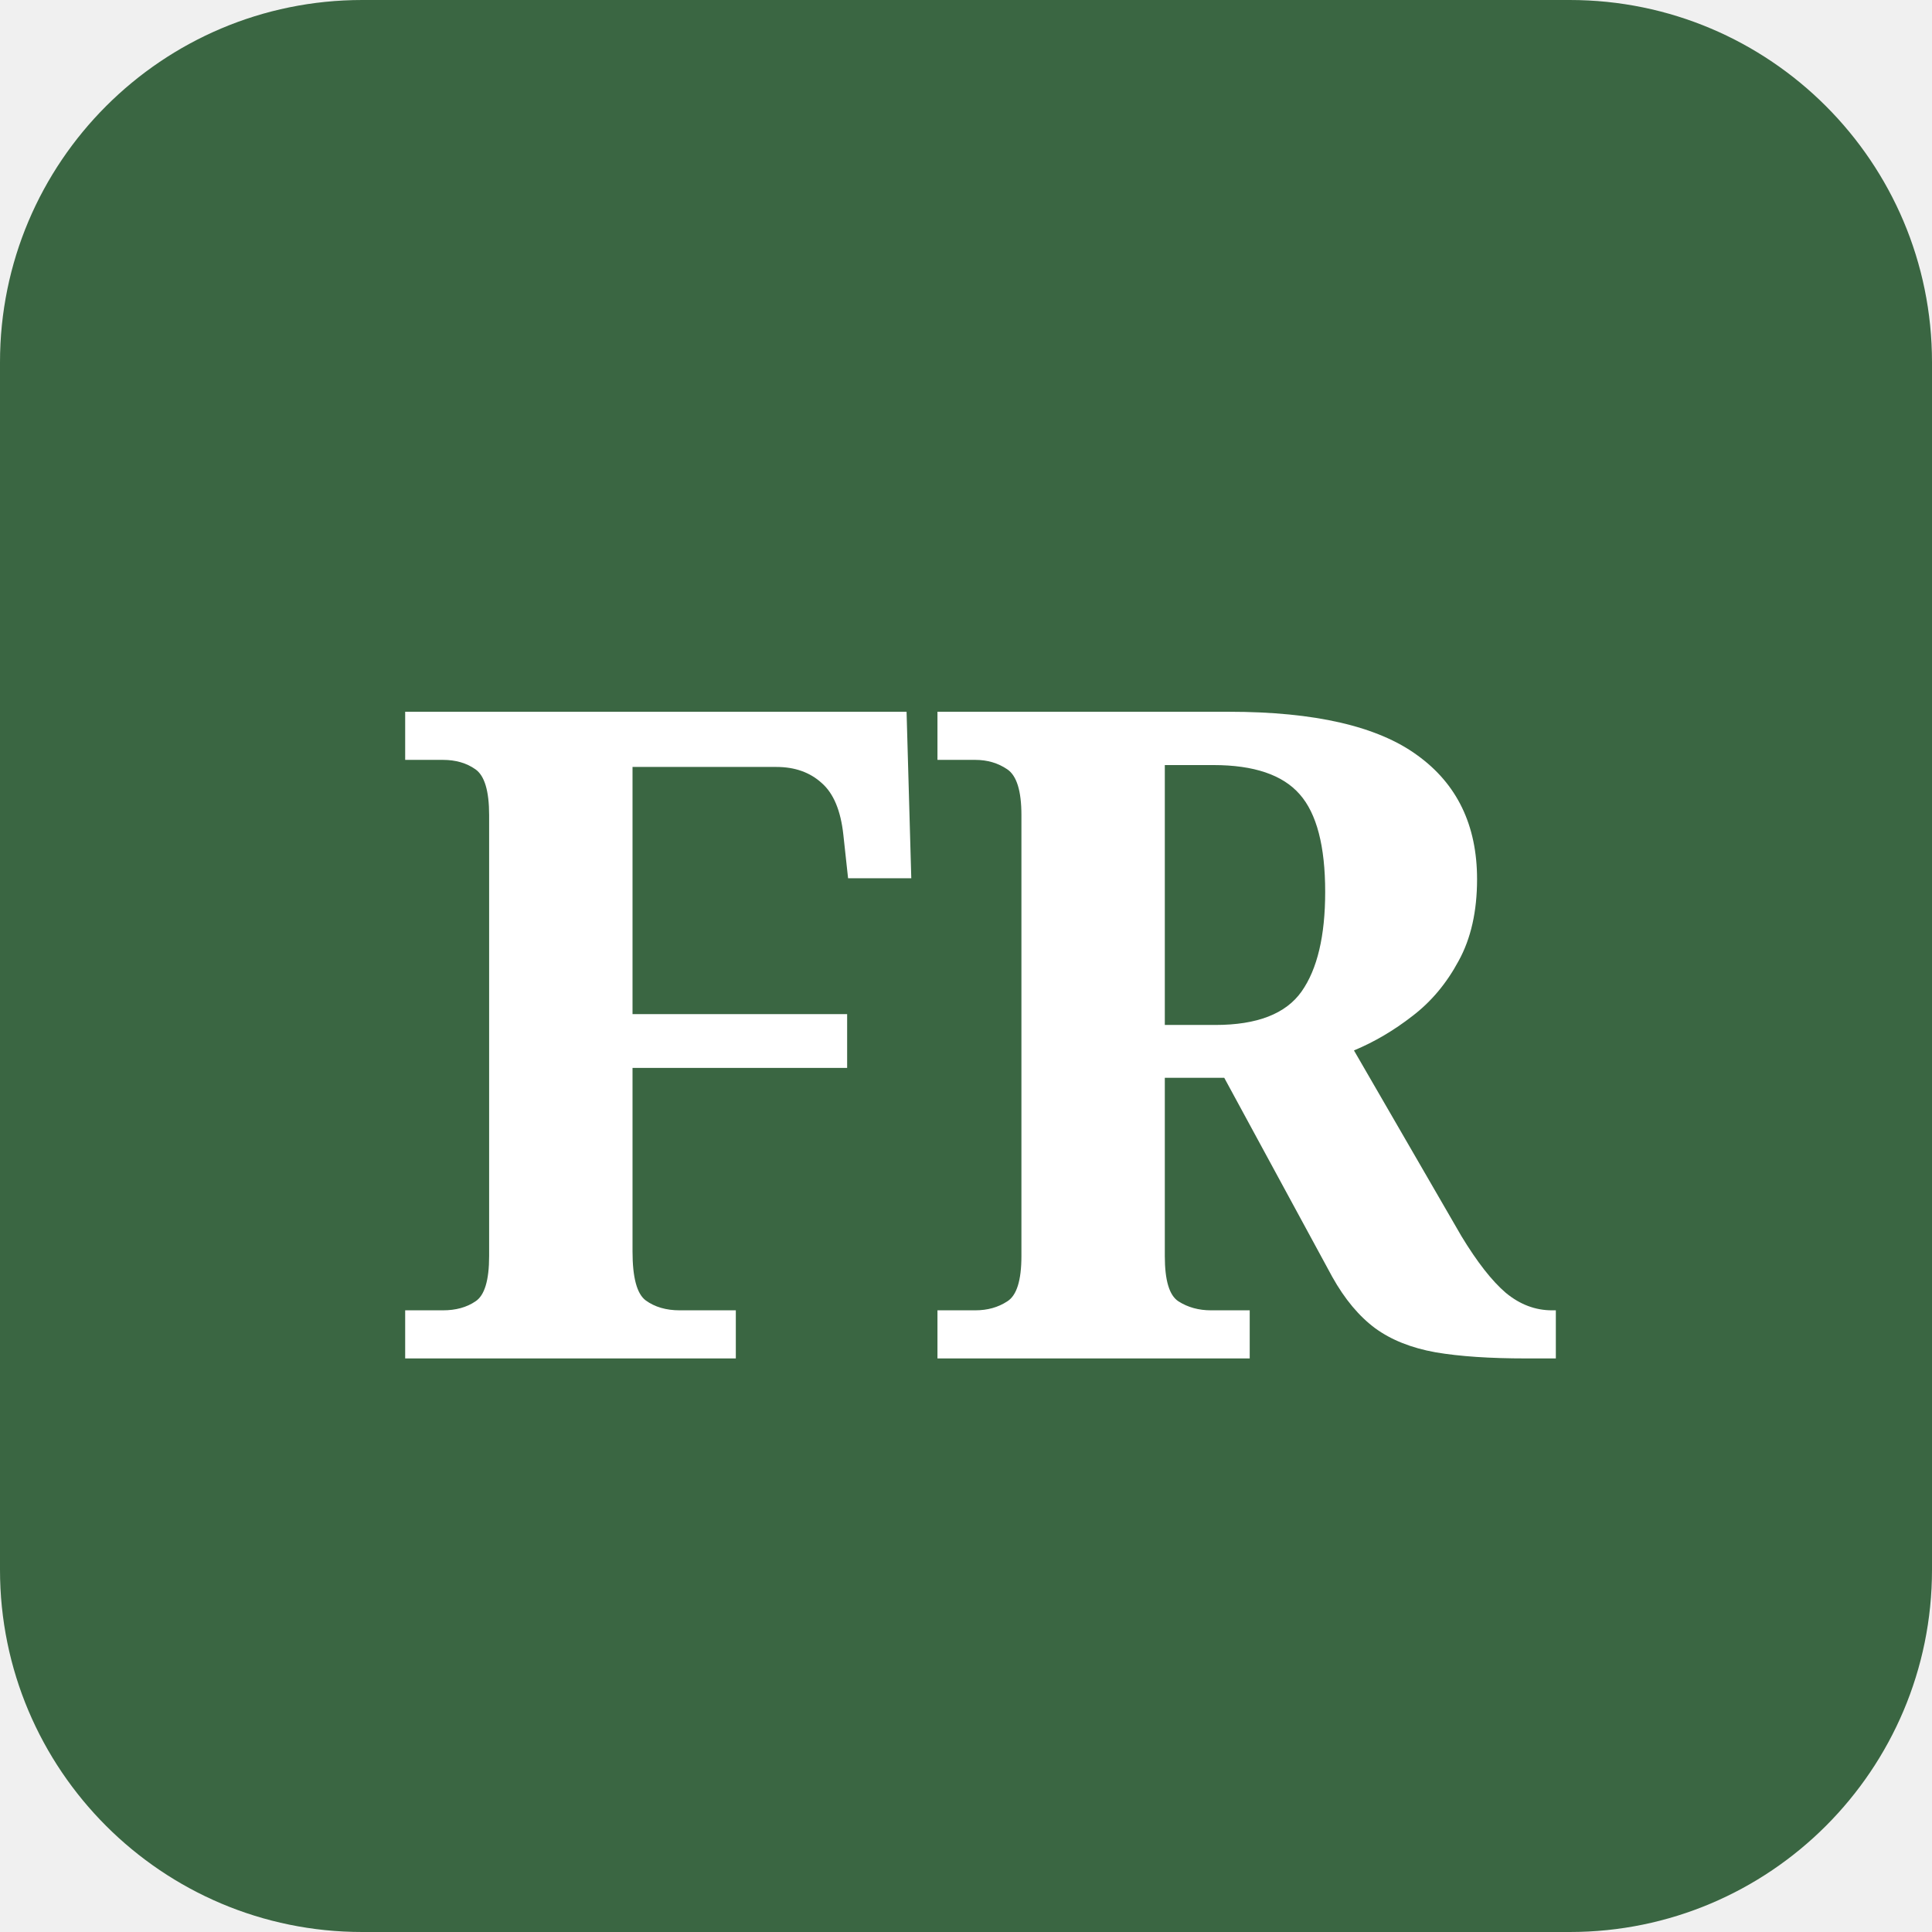
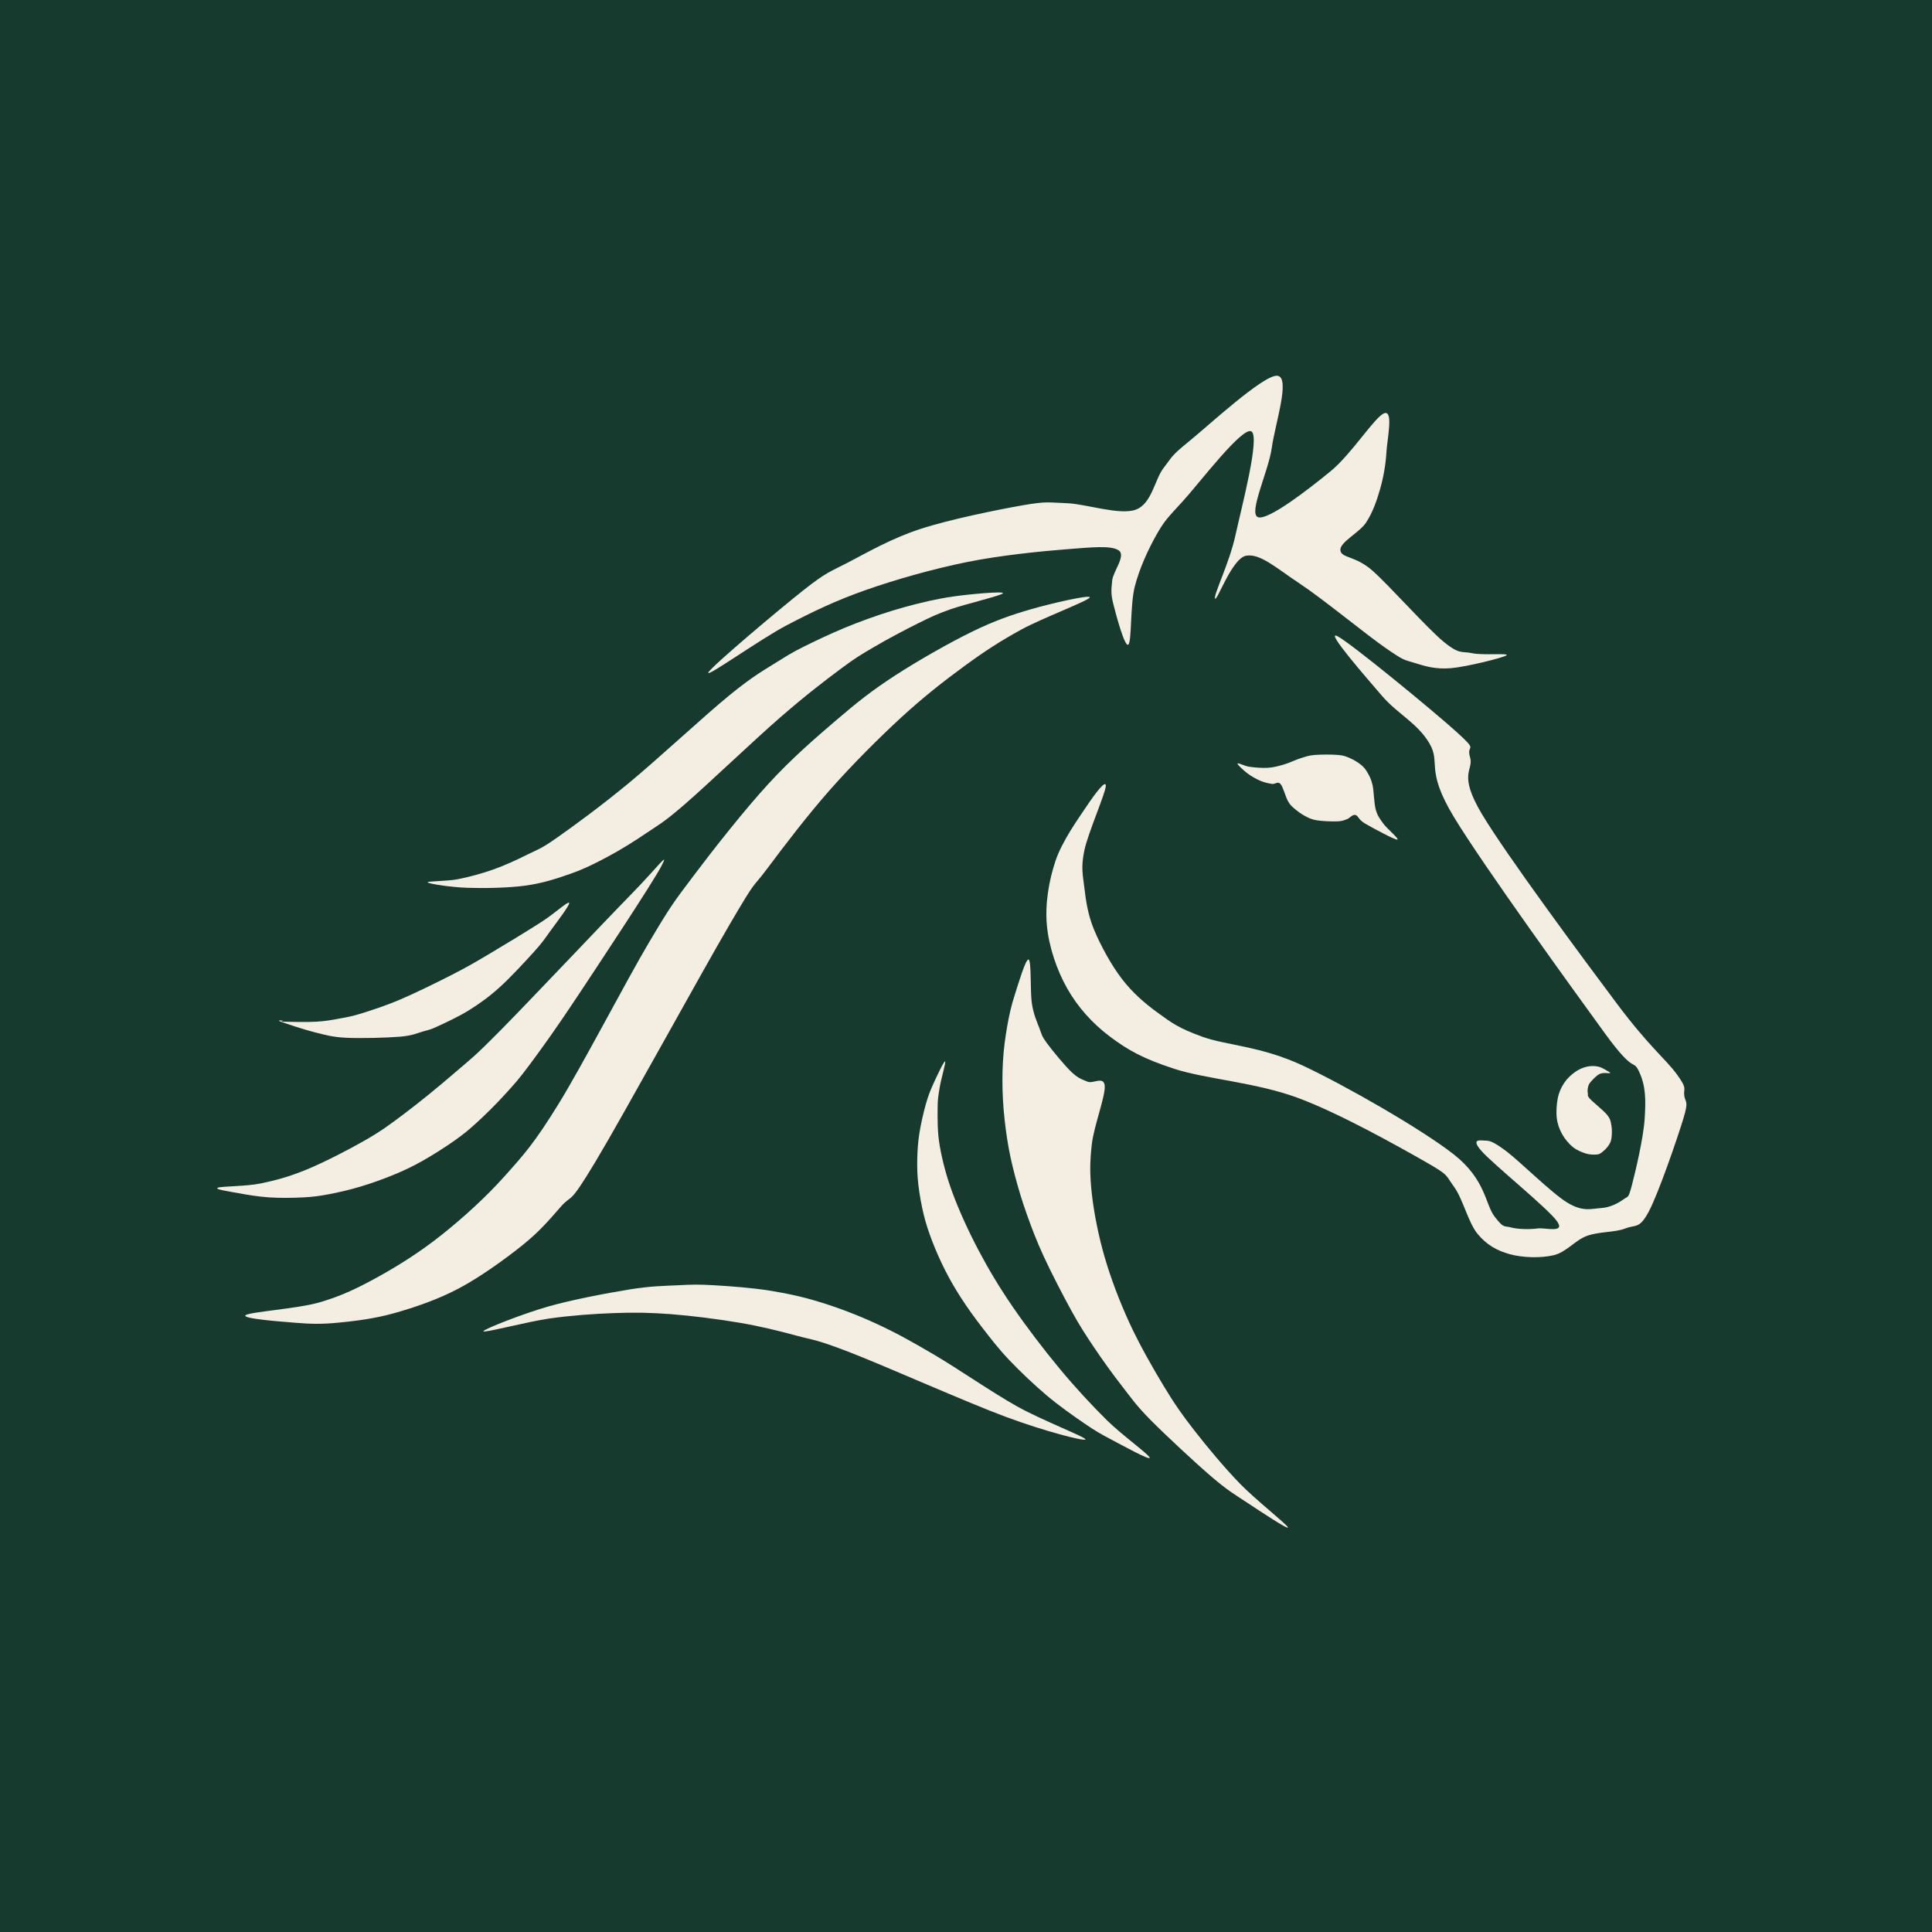
<svg xmlns="http://www.w3.org/2000/svg" viewBox="0 0 64 64" width="64" height="64">
-   <rect width="64" height="64" rx="12" fill="#3a6642" />
-   <text x="32" y="45" font-family="Georgia,serif" font-size="30" font-weight="700" fill="#ffffff" text-anchor="middle" letter-spacing="-1">FR</text>
+   <rect width="64" height="64" fill="#173A2E" />
+   <svg x="7" y="7" width="50" height="50" viewBox="0 0 1409 1116">
+     <path d="M 820.00,214.00 C 821.50,210.83 783.33,219.67 765.00,225.00 C 746.67,230.33 731.17,235.67 710.00,246.00 C 688.83,256.33 659.00,273.33 638.00,287.00 C 617.00,300.67 603.67,311.17 584.00,328.00 C 564.33,344.83 542.33,363.67 520.00,388.00 C 497.67,412.33 468.67,449.17 450.00,474.00 C 431.33,498.83 429.00,501.50 408.00,537.00 C 387.00,572.50 346.33,650.83 324.00,687.00 C 301.67,723.17 292.17,733.67 274.00,754.00 C 255.83,774.33 234.67,793.33 215.00,809.00 C 195.33,824.67 175.00,837.50 156.00,848.00 C 137.00,858.50 121.67,866.00 101.00,872.00 C 80.33,878.00 35.83,880.83 32.00,884.00 C 28.17,887.17 63.67,889.83 78.00,891.00 C 92.33,892.17 102.50,892.50 118.00,891.00 C 133.50,889.50 152.17,887.33 171.00,882.00 C 189.83,876.67 211.17,869.50 231.00,859.00 C 250.83,848.50 274.17,831.67 290.00,819.00 C 305.83,806.33 314.50,796.17 326.00,783.00 C 337.50,769.83 332.67,784.00 359.00,740.00 C 385.33,696.00 457.33,564.50 484.00,519.00 C 510.67,473.50 503.33,488.00 519.00,467.00 C 534.67,446.00 557.17,416.50 578.00,393.00 C 598.83,369.50 623.17,345.17 644.00,326.00 C 664.83,306.83 684.33,291.67 703.00,278.00 C 721.67,264.33 736.50,254.67 756.00,244.00 C 775.50,233.33 818.50,217.17 820.00,214.00 Z" fill="#F3EDE2" />
+     <path d="M 817.00,409.00 C 809.17,420.67 794.17,441.50 788.00,460.00 C 781.83,478.50 778.17,500.17 780.00,520.00 C 781.83,539.83 789.17,561.67 799.00,579.00 C 808.83,596.33 822.33,611.50 839.00,624.00 C 855.67,636.50 869.83,644.50 899.00,654.00 C 928.17,663.50 975.17,666.67 1014.00,681.00 C 1052.83,695.33 1107.67,726.17 1132.00,740.00 C 1156.33,753.83 1151.67,752.67 1160.00,764.00 C 1168.33,775.33 1173.33,797.50 1182.00,808.00 C 1190.67,818.50 1200.17,823.67 1212.00,827.00 C 1223.83,830.33 1241.00,830.83 1253.00,828.00 C 1265.00,825.17 1272.83,814.17 1284.00,810.00 C 1295.17,805.83 1310.33,806.83 1320.00,803.00 C 1329.67,799.17 1333.00,804.00 1342.00,787.00 C 1351.00,770.00 1368.50,719.00 1374.00,701.00 C 1379.50,683.00 1376.00,686.00 1375.00,679.00 C 1374.00,672.00 1378.50,673.33 1368.00,659.00 C 1357.50,644.67 1342.33,633.50 1312.00,593.00 C 1281.67,552.50 1208.83,454.33 1186.00,416.00 C 1163.17,377.67 1178.83,375.67 1175.00,363.00 C 1171.17,350.33 1183.67,358.83 1163.00,340.00 C 1142.33,321.17 1062.67,255.67 1051.00,250.00 C 1039.33,244.33 1078.67,289.33 1093.00,306.00 C 1107.33,322.67 1125.83,331.17 1137.00,350.00 C 1148.17,368.83 1132.67,373.83 1160.00,419.00 C 1187.33,464.17 1272.17,581.33 1301.00,621.00 C 1329.83,660.67 1326.83,643.67 1333.00,657.00 C 1339.17,670.33 1339.17,683.33 1338.00,701.00 C 1336.83,718.67 1329.33,750.50 1326.00,763.00 C 1322.67,775.50 1322.83,772.50 1318.00,776.00 C 1313.17,779.50 1305.67,783.50 1297.00,784.00 C 1288.33,784.50 1280.67,787.83 1266.00,779.00 C 1251.33,770.17 1221.83,740.67 1209.00,731.00 C 1196.17,721.33 1192.83,721.00 1189.00,721.00 C 1185.17,721.00 1174.83,718.50 1186.00,731.00 C 1197.17,743.50 1247.33,784.00 1256.00,796.00 C 1264.67,808.00 1245.17,802.00 1238.00,803.00 C 1230.83,804.00 1219.67,803.83 1213.00,802.00 C 1206.33,800.17 1206.83,803.33 1198.00,792.00 C 1189.17,780.67 1189.83,757.50 1160.00,734.00 C 1130.17,710.50 1058.17,669.33 1019.00,651.00 C 979.83,632.67 947.50,632.17 925.00,624.00 C 902.50,615.83 896.50,611.00 884.00,602.00 C 871.50,593.00 860.00,583.00 850.00,570.00 C 840.00,557.00 829.83,538.17 824.00,524.00 C 818.17,509.83 816.50,497.33 815.00,485.00 C 813.50,472.67 811.67,465.83 815.00,450.00 C 818.33,434.17 834.67,396.83 835.00,390.00 C 835.33,383.17 824.83,397.33 817.00,409.00 Z" fill="#F3EDE2" />
+     <path d="M 1209.00,268.00 C 1212.33,265.67 1186.83,268.17 1177.00,266.00 C 1167.17,263.83 1165.50,267.83 1150.00,255.00 C 1134.50,242.17 1100.00,203.17 1084.00,189.00 C 1068.00,174.83 1055.00,177.50 1054.00,170.00 C 1053.00,162.50 1071.83,153.50 1078.00,144.00 C 1084.17,134.50 1087.83,124.00 1091.00,113.00 C 1094.17,102.00 1096.33,89.83 1097.00,78.00 C 1097.67,66.17 1103.67,39.00 1095.00,42.00 C 1086.33,45.00 1064.67,79.83 1045.00,96.00 C 1025.33,112.17 986.17,142.67 977.00,139.00 C 967.83,135.33 987.00,96.00 990.00,74.00 C 993.00,52.00 1007.83,8.00 995.00,7.00 C 982.17,6.00 930.67,53.67 913.00,68.00 C 895.33,82.33 897.33,82.33 889.00,93.00 C 880.67,103.67 878.00,126.50 863.00,132.00 C 848.00,137.50 816.67,126.67 799.00,126.00 C 781.33,125.33 779.83,124.00 757.00,128.00 C 734.17,132.00 689.00,141.17 662.00,150.00 C 635.00,158.83 613.17,171.50 595.00,181.00 C 576.83,190.50 574.83,189.83 553.00,207.00 C 531.17,224.17 466.67,278.50 464.00,284.00 C 461.33,289.50 512.50,252.83 537.00,240.00 C 561.50,227.17 583.00,216.83 611.00,207.00 C 639.00,197.17 673.83,187.33 705.00,181.00 C 736.17,174.67 774.33,170.83 798.00,169.00 C 821.67,167.17 839.83,165.17 847.00,170.00 C 854.17,174.83 841.83,189.67 841.00,198.00 C 840.17,206.33 839.50,210.00 842.00,220.00 C 844.50,230.00 852.67,260.67 856.00,258.00 C 859.33,255.33 857.67,221.00 862.00,204.00 C 866.33,187.00 874.50,169.33 882.00,156.00 C 889.50,142.67 892.17,140.17 907.00,124.00 C 921.83,107.83 962.83,53.67 971.00,59.00 C 979.17,64.33 961.67,130.00 956.00,156.00 C 950.33,182.00 935.33,211.83 937.00,215.00 C 938.67,218.17 952.83,177.33 966.00,175.00 C 979.17,172.67 994.33,186.67 1016.00,201.00 C 1037.67,215.33 1078.17,248.67 1096.00,261.00 C 1113.83,273.33 1112.83,271.83 1123.00,275.00 C 1133.17,278.17 1142.67,281.17 1157.00,280.00 C 1171.33,278.83 1205.67,270.33 1209.00,268.00 Z" fill="#F3EDE2" />
+     <path d="M 763.00,552.00 C 760.33,550.67 753.33,574.67 750.00,585.00 C 746.67,595.33 744.83,603.67 743.00,614.00 C 741.17,624.33 739.67,635.50 739.00,647.00 C 738.33,658.50 738.33,670.83 739.00,683.00 C 739.67,695.17 741.17,708.33 743.00,720.00 C 744.83,731.67 747.00,741.50 750.00,753.00 C 753.00,764.50 756.50,776.33 761.00,789.00 C 765.50,801.67 770.00,813.83 777.00,829.00 C 784.00,844.17 795.17,865.83 803.00,880.00 C 810.83,894.17 816.17,902.33 824.00,914.00 C 831.83,925.67 841.17,938.67 850.00,950.00 C 858.83,961.33 863.00,967.83 877.00,982.00 C 891.00,996.17 919.00,1022.17 934.00,1035.00 C 949.00,1047.83 955.17,1051.17 967.00,1059.00 C 978.83,1066.83 1006.17,1085.00 1005.00,1082.00 C 1003.83,1079.00 974.50,1056.00 960.00,1041.00 C 945.50,1026.00 929.83,1007.17 918.00,992.00 C 906.17,976.83 899.17,966.83 889.00,950.00 C 878.83,933.17 866.17,911.00 857.00,891.00 C 847.83,871.00 839.83,850.00 834.00,830.00 C 828.17,810.00 824.00,788.67 822.00,771.00 C 820.00,753.33 820.00,740.83 822.00,724.00 C 824.00,707.17 834.67,679.67 834.00,670.00 C 833.33,660.33 823.17,668.17 818.00,666.00 C 812.83,663.83 809.33,663.00 803.00,657.00 C 796.67,651.00 785.00,636.83 780.00,630.00 C 775.00,623.17 775.33,622.17 773.00,616.00 C 770.67,609.83 767.67,603.67 766.00,593.00 C 764.33,582.33 765.67,553.33 763.00,552.00 Z" fill="#F3EDE2" />
+     <path d="M 739.00,210.00 C 739.50,208.00 708.33,210.83 693.00,213.00 C 677.67,215.17 662.17,218.83 647.00,223.00 C 631.83,227.17 616.33,232.50 602.00,238.00 C 587.67,243.50 573.00,250.17 561.00,256.00 C 549.00,261.83 542.83,264.83 530.00,273.00 C 517.17,281.17 507.33,286.00 484.00,305.00 C 460.67,324.00 416.83,364.83 390.00,387.00 C 363.17,409.17 338.83,426.83 323.00,438.00 C 307.17,449.17 305.00,449.00 295.00,454.00 C 285.00,459.00 273.83,464.17 263.00,468.00 C 252.17,471.83 240.17,475.00 230.00,477.00 C 219.83,479.00 200.50,478.67 202.00,480.00 C 203.50,481.33 223.83,484.50 239.00,485.00 C 254.17,485.50 277.00,485.17 293.00,483.00 C 309.00,480.83 322.17,476.50 335.00,472.00 C 347.83,467.50 358.17,462.33 370.00,456.00 C 381.83,449.67 394.00,442.17 406.00,434.00 C 418.00,425.83 421.17,425.00 442.00,407.00 C 462.83,389.00 506.83,347.00 531.00,326.00 C 555.17,305.00 572.33,292.00 587.00,281.00 C 601.67,270.00 606.83,267.17 619.00,260.00 C 631.17,252.83 648.17,243.83 660.00,238.00 C 671.83,232.17 676.83,229.67 690.00,225.00 C 703.17,220.33 738.50,212.00 739.00,210.00 Z" fill="#F3EDE2" />
+     <path d="M 420.00,465.00 C 428.33,449.17 416.83,465.67 392.00,491.00 C 367.17,516.33 298.33,589.33 271.00,617.00 C 243.67,644.67 243.17,643.83 228.00,657.00 C 212.83,670.17 194.17,685.33 180.00,696.00 C 165.83,706.67 158.17,712.33 143.00,721.00 C 127.83,729.67 105.17,741.33 89.00,748.00 C 72.83,754.67 59.83,758.17 46.00,761.00 C 32.17,763.83 9.50,763.50 6.00,765.00 C 2.50,766.50 17.00,768.50 25.00,770.00 C 33.00,771.50 43.83,773.33 54.00,774.00 C 64.17,774.67 76.67,774.50 86.00,774.00 C 95.33,773.50 101.17,772.67 110.00,771.00 C 118.83,769.33 129.00,767.00 139.00,764.00 C 149.00,761.00 160.33,757.00 170.00,753.00 C 179.67,749.00 187.50,745.33 197.00,740.00 C 206.50,734.67 218.50,727.00 227.00,721.00 C 235.50,715.00 240.17,711.17 248.00,704.00 C 255.83,696.83 265.67,687.17 274.00,678.00 C 282.33,668.83 286.67,664.33 298.00,649.00 C 309.33,633.67 321.67,616.67 342.00,586.00 C 362.33,555.33 411.67,480.83 420.00,465.00 Z" fill="#F3EDE2" />
+     <path d="M 254.00,899.00 C 254.33,900.83 295.67,889.83 316.00,887.00 C 336.33,884.17 357.17,882.67 376.00,882.00 C 394.83,881.33 409.50,881.50 429.00,883.00 C 448.50,884.50 473.50,887.67 493.00,891.00 C 512.50,894.33 528.67,898.33 546.00,903.00 C 563.33,907.67 564.33,906.33 597.00,919.00 C 629.67,931.67 705.50,965.50 742.00,979.00 C 778.50,992.50 814.33,1001.67 816.00,1000.00 C 817.67,998.33 775.50,982.17 752.00,969.00 C 728.50,955.83 696.83,933.83 675.00,921.00 C 653.17,908.17 638.67,900.17 621.00,892.00 C 603.33,883.83 585.67,877.17 569.00,872.00 C 552.33,866.83 537.67,863.67 521.00,861.00 C 504.33,858.33 483.17,856.83 469.00,856.00 C 454.83,855.17 449.17,855.33 436.00,856.00 C 422.83,856.67 410.33,856.67 390.00,860.00 C 369.67,863.33 336.67,869.50 314.00,876.00 C 291.33,882.50 253.67,897.17 254.00,899.00 Z" fill="#F3EDE2" />
+     <path d="M 685.00,647.00 C 684.00,646.50 677.00,661.33 674.00,668.00 C 671.00,674.67 669.17,679.33 667.00,687.00 C 664.83,694.67 662.33,705.50 661.00,714.00 C 659.67,722.50 659.17,730.00 659.00,738.00 C 658.83,746.00 659.00,753.33 660.00,762.00 C 661.00,770.67 662.83,781.17 665.00,790.00 C 667.17,798.83 669.67,806.33 673.00,815.00 C 676.33,823.67 680.50,833.17 685.00,842.00 C 689.50,850.83 694.17,859.00 700.00,868.00 C 705.83,877.00 712.50,886.33 720.00,896.00 C 727.50,905.67 735.00,915.50 745.00,926.00 C 755.00,936.50 768.33,949.17 780.00,959.00 C 791.67,968.83 805.00,978.17 815.00,985.00 C 825.00,991.83 829.83,994.67 840.00,1000.00 C 850.17,1005.33 876.67,1020.00 876.00,1017.00 C 875.33,1014.00 850.00,995.83 836.00,982.00 C 822.00,968.17 806.67,951.67 792.00,934.00 C 777.33,916.33 760.67,894.50 748.00,876.00 C 735.33,857.50 725.33,840.67 716.00,823.00 C 706.67,805.33 698.00,786.17 692.00,770.00 C 686.00,753.83 682.33,739.17 680.00,726.00 C 677.67,712.83 678.00,700.17 678.00,691.00 C 678.00,681.83 678.83,678.33 680.00,671.00 C 681.17,663.67 686.00,647.50 685.00,647.00 Z" fill="#F3EDE2" />
+     <path d="M 334.00,499.00 C 332.67,497.50 320.50,509.00 308.00,517.00 C 295.50,525.00 272.83,538.83 259.00,547.00 C 245.17,555.17 238.67,559.00 225.00,566.00 C 211.33,573.00 191.00,583.00 177.00,589.00 C 163.00,595.00 150.50,599.00 141.00,602.00 C 131.50,605.00 127.17,605.67 120.00,607.00 C 112.83,608.33 106.67,609.50 98.00,610.00 C 89.33,610.50 73.17,610.17 68.00,610.00 C 62.83,609.83 67.50,609.00 67.00,609.00 C 66.50,609.00 60.00,608.17 65.00,610.00 C 70.00,611.83 86.83,617.50 97.00,620.00 C 107.17,622.50 112.83,624.33 126.00,625.00 C 139.17,625.67 164.00,625.00 176.00,624.00 C 188.00,623.00 192.00,620.67 198.00,619.00 C 204.00,617.33 204.83,617.33 212.00,614.00 C 219.17,610.67 231.50,605.00 241.00,599.00 C 250.50,593.00 259.00,587.00 269.00,578.00 C 279.00,569.00 293.17,553.67 301.00,545.00 C 308.83,536.33 310.50,533.67 316.00,526.00 C 321.50,518.33 335.33,500.50 334.00,499.00 Z" fill="#F3EDE2" />
+     <path d="M 958.00,369.00 C 957.67,370.00 963.50,375.33 967.00,378.00 C 970.50,380.67 975.17,383.33 979.00,385.00 C 982.83,386.67 986.83,387.50 990.00,388.00 C 993.17,388.50 995.50,385.33 998.00,388.00 C 1000.50,390.67 1002.83,400.17 1005.00,404.00 C 1007.17,407.83 1008.33,408.67 1011.00,411.00 C 1013.67,413.33 1017.50,416.17 1021.00,418.00 C 1024.50,419.83 1027.00,421.17 1032.00,422.00 C 1037.00,422.83 1046.33,423.17 1051.00,423.00 C 1055.67,422.83 1057.17,422.00 1060.00,421.00 C 1062.83,420.00 1065.17,416.33 1068.00,417.00 C 1070.83,417.67 1070.50,421.17 1077.00,425.00 C 1083.50,428.83 1104.17,440.00 1107.00,440.00 C 1109.83,440.00 1097.33,429.67 1094.00,425.00 C 1090.67,420.33 1088.67,418.00 1087.00,412.00 C 1085.33,406.00 1085.33,394.83 1084.00,389.00 C 1082.67,383.17 1080.83,380.17 1079.00,377.00 C 1077.17,373.83 1075.67,372.17 1073.00,370.00 C 1070.33,367.83 1066.50,365.50 1063.00,364.00 C 1059.50,362.50 1057.50,361.50 1052.00,361.00 C 1046.50,360.50 1035.83,360.50 1030.00,361.00 C 1024.17,361.50 1021.83,362.50 1017.00,364.00 C 1012.17,365.50 1006.17,368.50 1001.00,370.00 C 995.83,371.50 991.33,372.67 986.00,373.00 C 980.67,373.33 973.67,372.67 969.00,372.00 C 964.33,371.33 958.33,368.00 958.00,369.00 Z" fill="#F3EDE2" />
+     <path d="M 1284.00,652.00 C 1280.33,652.83 1276.50,654.50 1273.00,657.00 C 1269.50,659.50 1265.67,663.00 1263.00,667.00 C 1260.33,671.00 1258.17,675.50 1257.00,681.00 C 1255.83,686.50 1255.33,694.33 1256.00,700.00 C 1256.67,705.67 1258.50,710.50 1261.00,715.00 C 1263.50,719.50 1267.33,724.00 1271.00,727.00 C 1274.67,730.00 1279.33,731.83 1283.00,733.00 C 1286.67,734.17 1290.50,734.17 1293.00,734.00 C 1295.50,733.83 1296.17,733.33 1298.00,732.00 C 1299.83,730.67 1302.50,728.17 1304.00,726.00 C 1305.50,723.83 1306.50,722.17 1307.00,719.00 C 1307.50,715.83 1307.67,710.67 1307.00,707.00 C 1306.33,703.33 1306.33,701.17 1303.00,697.00 C 1299.67,692.83 1290.00,685.33 1287.00,682.00 C 1284.00,678.67 1285.33,678.67 1285.00,677.00 C 1284.67,675.33 1284.67,673.67 1285.00,672.00 C 1285.33,670.33 1285.50,669.00 1287.00,667.00 C 1288.50,665.00 1292.00,661.50 1294.00,660.00 C 1296.00,658.50 1297.17,658.33 1299.00,658.00 C 1300.83,657.67 1304.00,658.17 1305.00,658.00 C 1306.00,657.83 1306.67,658.00 1305.00,657.00 C 1303.33,656.00 1298.50,652.83 1295.00,652.00 C 1291.50,651.17 1287.67,651.17 1284.00,652.00 Z" fill="#F3EDE2" />
+   </svg>
</svg>
